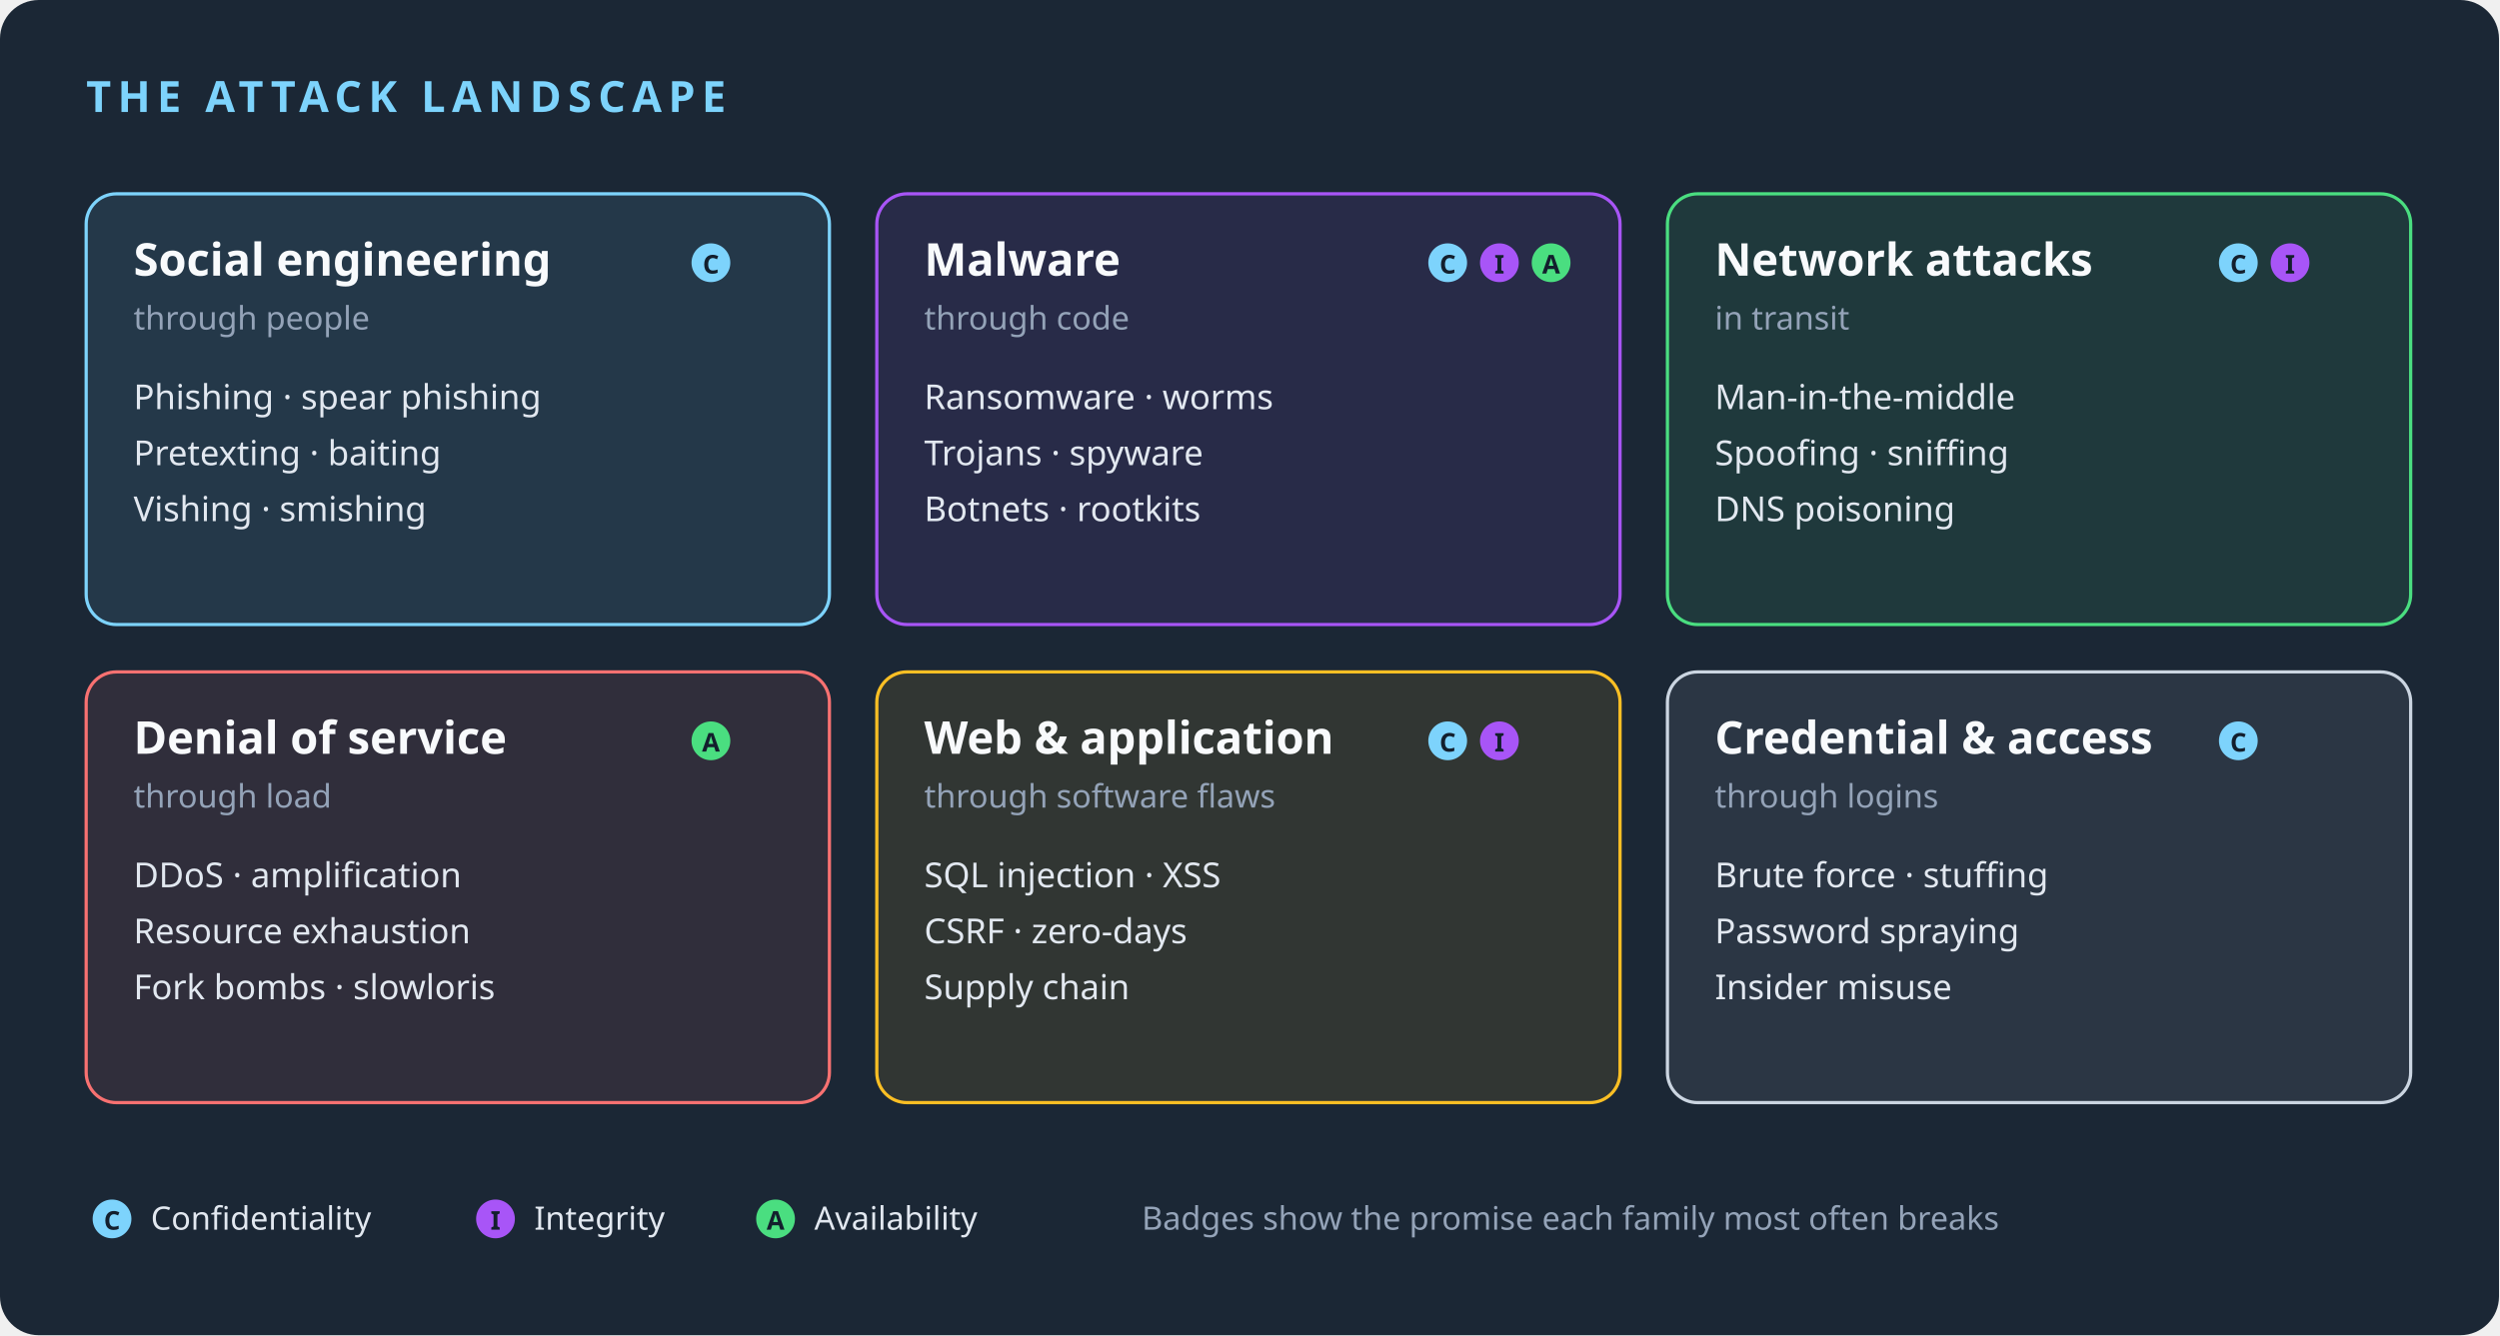
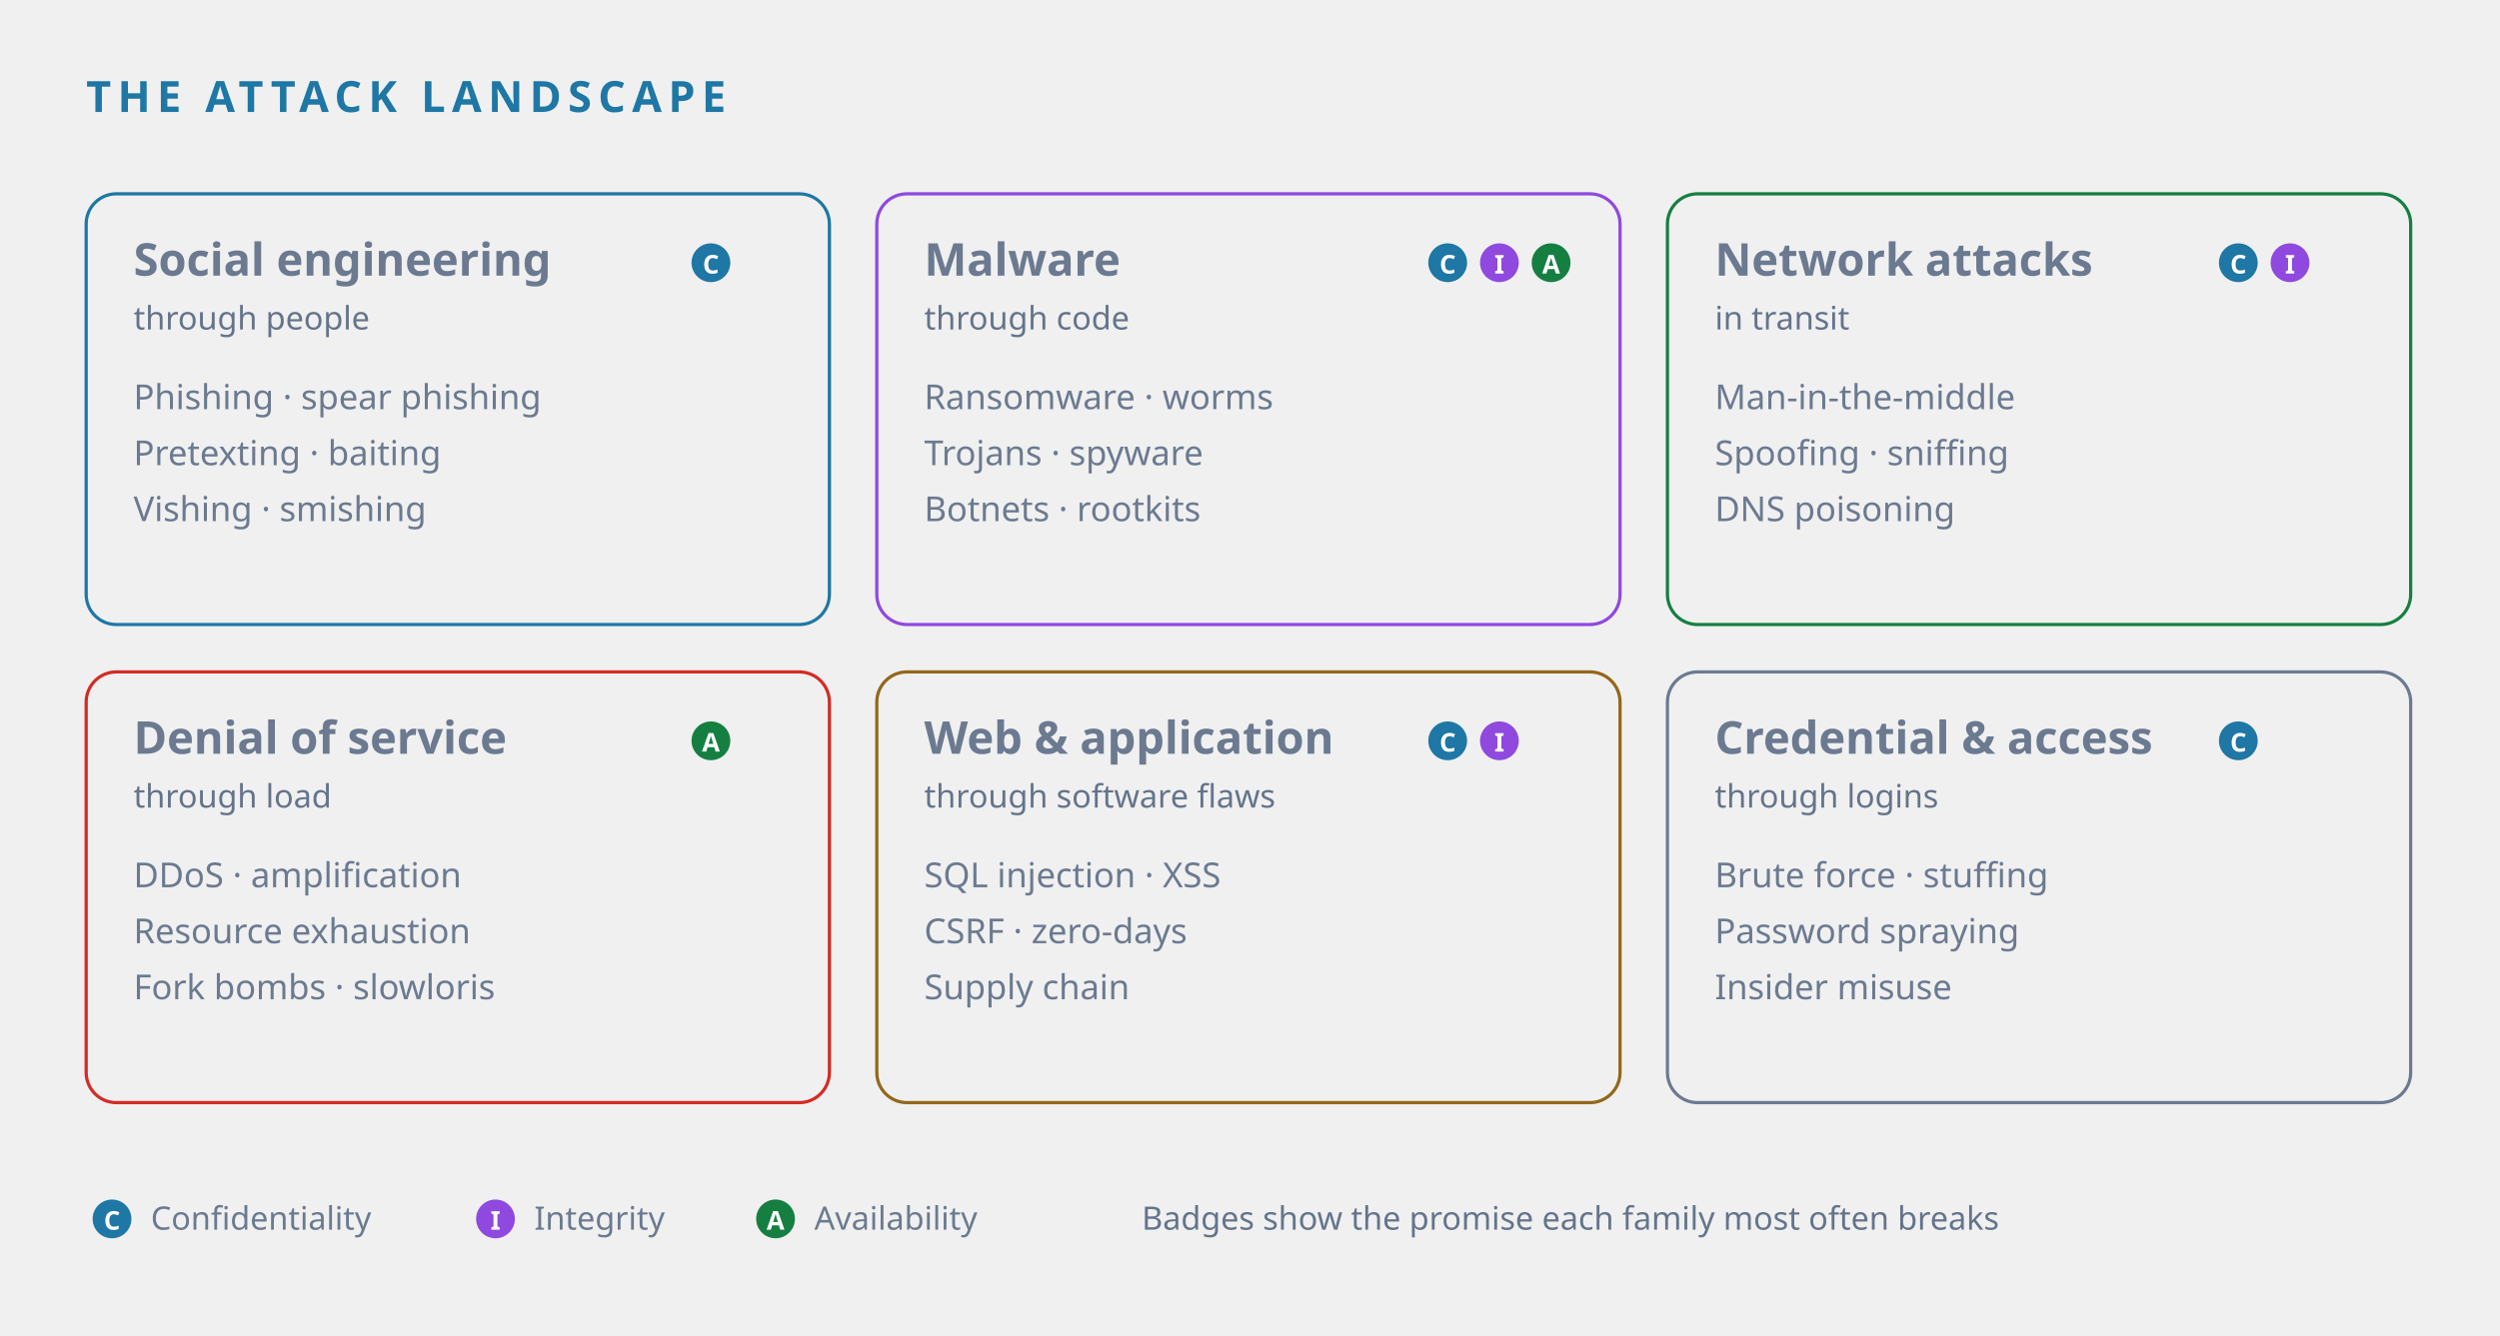
- <svg xmlns="http://www.w3.org/2000/svg" width="1160" height="620" viewBox="0 0 1160 620" role="img" aria-labelledby="d-types-of-cyberattacks-diagram1">
-   <rect width="1160" height="620" rx="18" fill="#1b2735" />
-   <text x="40" y="52" fill="#7dd3fc" font-family="'Segoe UI',sans-serif" font-size="20" font-weight="800" letter-spacing="3">THE ATTACK LANDSCAPE</text>
-   <g font-family="'Segoe UI',sans-serif">
+ <svg xmlns="http://www.w3.org/2000/svg" width="1160" height="620" viewBox="0 0 1160 620" role="img" aria-labelledby="d-types-of-cyberattacks-diagram1" font-family="system-ui, sans-serif">
+   <text x="40" y="52" fill="#1e77a4" font-size="20" font-weight="800" letter-spacing="3">THE ATTACK LANDSCAPE</text>
+   <g>
    <g>
-       <rect x="40" y="90" width="345" height="200" rx="14" fill="rgba(125,211,252,0.10)" stroke="#7dd3fc" stroke-width="1.5" />
-       <text x="62" y="128" fill="#f8fafc" font-size="21" font-weight="800">Social engineering</text>
-       <text x="62" y="153" fill="#94a3b8" font-size="15">through people</text>
-       <text x="62" y="190" fill="#e2e8f0" font-size="16">Phishing · spear phishing</text>
-       <text x="62" y="216" fill="#e2e8f0" font-size="16">Pretexting · baiting</text>
-       <text x="62" y="242" fill="#e2e8f0" font-size="16">Vishing · smishing</text>
-       <circle cx="330" cy="122" r="9" fill="#7dd3fc" />
-       <text x="330" y="127" fill="#131f2d" font-size="12" font-weight="800" text-anchor="middle">C</text>
+       <rect x="40" y="90" width="345" height="200" rx="14" fill="none" stroke="#1e77a4" stroke-width="1.5" />
+       <text x="62" y="128" fill="#6b7a90" font-size="21" font-weight="800">Social engineering</text>
+       <text x="62" y="153" fill="#64748b" font-size="15">through people</text>
+       <text x="62" y="190" fill="#6b7a90" font-size="16">Phishing · spear phishing</text>
+       <text x="62" y="216" fill="#6b7a90" font-size="16">Pretexting · baiting</text>
+       <text x="62" y="242" fill="#6b7a90" font-size="16">Vishing · smishing</text>
+       <circle cx="330" cy="122" r="9" fill="#1e77a4" />
+       <text x="330" y="127" fill="#ffffff" font-size="12" font-weight="800" text-anchor="middle">C</text>
    </g>
    <g>
-       <rect x="407" y="90" width="345" height="200" rx="14" fill="rgba(168,85,247,0.10)" stroke="#a855f7" stroke-width="1.5" />
-       <text x="429" y="128" fill="#f8fafc" font-size="21" font-weight="800">Malware</text>
-       <text x="429" y="153" fill="#94a3b8" font-size="15">through code</text>
-       <text x="429" y="190" fill="#e2e8f0" font-size="16">Ransomware · worms</text>
-       <text x="429" y="216" fill="#e2e8f0" font-size="16">Trojans · spyware</text>
-       <text x="429" y="242" fill="#e2e8f0" font-size="16">Botnets · rootkits</text>
-       <circle cx="672" cy="122" r="9" fill="#7dd3fc" />
-       <text x="672" y="127" fill="#131f2d" font-size="12" font-weight="800" text-anchor="middle">C</text>
-       <circle cx="696" cy="122" r="9" fill="#a855f7" />
-       <text x="696" y="127" fill="#131f2d" font-size="12" font-weight="800" text-anchor="middle">I</text>
-       <circle cx="720" cy="122" r="9" fill="#4ade80" />
-       <text x="720" y="127" fill="#131f2d" font-size="12" font-weight="800" text-anchor="middle">A</text>
+       <rect x="407" y="90" width="345" height="200" rx="14" fill="none" stroke="#8f49df" stroke-width="1.5" />
+       <text x="429" y="128" fill="#6b7a90" font-size="21" font-weight="800">Malware</text>
+       <text x="429" y="153" fill="#64748b" font-size="15">through code</text>
+       <text x="429" y="190" fill="#6b7a90" font-size="16">Ransomware · worms</text>
+       <text x="429" y="216" fill="#6b7a90" font-size="16">Trojans · spyware</text>
+       <text x="429" y="242" fill="#6b7a90" font-size="16">Botnets · rootkits</text>
+       <circle cx="672" cy="122" r="9" fill="#1e77a4" />
+       <text x="672" y="127" fill="#ffffff" font-size="12" font-weight="800" text-anchor="middle">C</text>
+       <circle cx="696" cy="122" r="9" fill="#8f49df" />
+       <text x="696" y="127" fill="#ffffff" font-size="12" font-weight="800" text-anchor="middle">I</text>
+       <circle cx="720" cy="122" r="9" fill="#157f41" />
+       <text x="720" y="127" fill="#ffffff" font-size="12" font-weight="800" text-anchor="middle">A</text>
    </g>
    <g>
-       <rect x="774" y="90" width="345" height="200" rx="14" fill="rgba(74,222,128,0.10)" stroke="#4ade80" stroke-width="1.5" />
-       <text x="796" y="128" fill="#f8fafc" font-size="21" font-weight="800">Network attacks</text>
-       <text x="796" y="153" fill="#94a3b8" font-size="15">in transit</text>
-       <text x="796" y="190" fill="#e2e8f0" font-size="16">Man-in-the-middle</text>
-       <text x="796" y="216" fill="#e2e8f0" font-size="16">Spoofing · sniffing</text>
-       <text x="796" y="242" fill="#e2e8f0" font-size="16">DNS poisoning</text>
-       <circle cx="1039" cy="122" r="9" fill="#7dd3fc" />
-       <text x="1039" y="127" fill="#131f2d" font-size="12" font-weight="800" text-anchor="middle">C</text>
-       <circle cx="1063" cy="122" r="9" fill="#a855f7" />
-       <text x="1063" y="127" fill="#131f2d" font-size="12" font-weight="800" text-anchor="middle">I</text>
+       <rect x="774" y="90" width="345" height="200" rx="14" fill="none" stroke="#157f41" stroke-width="1.5" />
+       <text x="796" y="128" fill="#6b7a90" font-size="21" font-weight="800">Network attacks</text>
+       <text x="796" y="153" fill="#64748b" font-size="15">in transit</text>
+       <text x="796" y="190" fill="#6b7a90" font-size="16">Man-in-the-middle</text>
+       <text x="796" y="216" fill="#6b7a90" font-size="16">Spoofing · sniffing</text>
+       <text x="796" y="242" fill="#6b7a90" font-size="16">DNS poisoning</text>
+       <circle cx="1039" cy="122" r="9" fill="#1e77a4" />
+       <text x="1039" y="127" fill="#ffffff" font-size="12" font-weight="800" text-anchor="middle">C</text>
+       <circle cx="1063" cy="122" r="9" fill="#8f49df" />
+       <text x="1063" y="127" fill="#ffffff" font-size="12" font-weight="800" text-anchor="middle">I</text>
    </g>
    <g>
-       <rect x="40" y="312" width="345" height="200" rx="14" fill="rgba(248,113,113,0.10)" stroke="#f87171" stroke-width="1.5" />
-       <text x="62" y="350" fill="#f8fafc" font-size="21" font-weight="800">Denial of service</text>
-       <text x="62" y="375" fill="#94a3b8" font-size="15">through load</text>
-       <text x="62" y="412" fill="#e2e8f0" font-size="16">DDoS · amplification</text>
-       <text x="62" y="438" fill="#e2e8f0" font-size="16">Resource exhaustion</text>
-       <text x="62" y="464" fill="#e2e8f0" font-size="16">Fork bombs · slowloris</text>
-       <circle cx="330" cy="344" r="9" fill="#4ade80" />
-       <text x="330" y="349" fill="#131f2d" font-size="12" font-weight="800" text-anchor="middle">A</text>
+       <rect x="40" y="312" width="345" height="200" rx="14" fill="none" stroke="#d42b25" stroke-width="1.5" />
+       <text x="62" y="350" fill="#6b7a90" font-size="21" font-weight="800">Denial of service</text>
+       <text x="62" y="375" fill="#64748b" font-size="15">through load</text>
+       <text x="62" y="412" fill="#6b7a90" font-size="16">DDoS · amplification</text>
+       <text x="62" y="438" fill="#6b7a90" font-size="16">Resource exhaustion</text>
+       <text x="62" y="464" fill="#6b7a90" font-size="16">Fork bombs · slowloris</text>
+       <circle cx="330" cy="344" r="9" fill="#157f41" />
+       <text x="330" y="349" fill="#ffffff" font-size="12" font-weight="800" text-anchor="middle">A</text>
    </g>
    <g>
-       <rect x="407" y="312" width="345" height="200" rx="14" fill="rgba(251,191,36,0.10)" stroke="#fbbf24" stroke-width="1.5" />
-       <text x="429" y="350" fill="#f8fafc" font-size="21" font-weight="800">Web &amp; application</text>
-       <text x="429" y="375" fill="#94a3b8" font-size="15">through software flaws</text>
-       <text x="429" y="412" fill="#e2e8f0" font-size="16">SQL injection · XSS</text>
-       <text x="429" y="438" fill="#e2e8f0" font-size="16">CSRF · zero-days</text>
-       <text x="429" y="464" fill="#e2e8f0" font-size="16">Supply chain</text>
-       <circle cx="672" cy="344" r="9" fill="#7dd3fc" />
-       <text x="672" y="349" fill="#131f2d" font-size="12" font-weight="800" text-anchor="middle">C</text>
-       <circle cx="696" cy="344" r="9" fill="#a855f7" />
-       <text x="696" y="349" fill="#131f2d" font-size="12" font-weight="800" text-anchor="middle">I</text>
+       <rect x="407" y="312" width="345" height="200" rx="14" fill="none" stroke="#93671a" stroke-width="1.5" />
+       <text x="429" y="350" fill="#6b7a90" font-size="21" font-weight="800">Web &amp; application</text>
+       <text x="429" y="375" fill="#64748b" font-size="15">through software flaws</text>
+       <text x="429" y="412" fill="#6b7a90" font-size="16">SQL injection · XSS</text>
+       <text x="429" y="438" fill="#6b7a90" font-size="16">CSRF · zero-days</text>
+       <text x="429" y="464" fill="#6b7a90" font-size="16">Supply chain</text>
+       <circle cx="672" cy="344" r="9" fill="#1e77a4" />
+       <text x="672" y="349" fill="#ffffff" font-size="12" font-weight="800" text-anchor="middle">C</text>
+       <circle cx="696" cy="344" r="9" fill="#8f49df" />
+       <text x="696" y="349" fill="#ffffff" font-size="12" font-weight="800" text-anchor="middle">I</text>
    </g>
    <g>
-       <rect x="774" y="312" width="345" height="200" rx="14" fill="rgba(226,232,240,0.08)" stroke="#cbd5e1" stroke-width="1.5" />
-       <text x="796" y="350" fill="#f8fafc" font-size="21" font-weight="800">Credential &amp; access</text>
-       <text x="796" y="375" fill="#94a3b8" font-size="15">through logins</text>
-       <text x="796" y="412" fill="#e2e8f0" font-size="16">Brute force · stuffing</text>
-       <text x="796" y="438" fill="#e2e8f0" font-size="16">Password spraying</text>
-       <text x="796" y="464" fill="#e2e8f0" font-size="16">Insider misuse</text>
-       <circle cx="1039" cy="344" r="9" fill="#7dd3fc" />
-       <text x="1039" y="349" fill="#131f2d" font-size="12" font-weight="800" text-anchor="middle">C</text>
+       <rect x="774" y="312" width="345" height="200" rx="14" fill="none" stroke="#6b7a90" stroke-width="1.5" />
+       <text x="796" y="350" fill="#6b7a90" font-size="21" font-weight="800">Credential &amp; access</text>
+       <text x="796" y="375" fill="#64748b" font-size="15">through logins</text>
+       <text x="796" y="412" fill="#6b7a90" font-size="16">Brute force · stuffing</text>
+       <text x="796" y="438" fill="#6b7a90" font-size="16">Password spraying</text>
+       <text x="796" y="464" fill="#6b7a90" font-size="16">Insider misuse</text>
+       <circle cx="1039" cy="344" r="9" fill="#1e77a4" />
+       <text x="1039" y="349" fill="#ffffff" font-size="12" font-weight="800" text-anchor="middle">C</text>
    </g>
    <g font-size="15">
-       <circle cx="52" cy="566" r="9" fill="#7dd3fc" />
-       <text x="52" y="571" fill="#131f2d" font-size="12" font-weight="800" text-anchor="middle">C</text>
-       <text x="70" y="571" fill="#e2e8f0">Confidentiality</text>
-       <circle cx="230" cy="566" r="9" fill="#a855f7" />
-       <text x="230" y="571" fill="#131f2d" font-size="12" font-weight="800" text-anchor="middle">I</text>
-       <text x="248" y="571" fill="#e2e8f0">Integrity</text>
-       <circle cx="360" cy="566" r="9" fill="#4ade80" />
-       <text x="360" y="571" fill="#131f2d" font-size="12" font-weight="800" text-anchor="middle">A</text>
-       <text x="378" y="571" fill="#e2e8f0">Availability</text>
-       <text x="530" y="571" fill="#94a3b8">Badges show the promise each family most often breaks</text>
+       <circle cx="52" cy="566" r="9" fill="#1e77a4" />
+       <text x="52" y="571" fill="#ffffff" font-size="12" font-weight="800" text-anchor="middle">C</text>
+       <text x="70" y="571" fill="#6b7a90">Confidentiality</text>
+       <circle cx="230" cy="566" r="9" fill="#8f49df" />
+       <text x="230" y="571" fill="#ffffff" font-size="12" font-weight="800" text-anchor="middle">I</text>
+       <text x="248" y="571" fill="#6b7a90">Integrity</text>
+       <circle cx="360" cy="566" r="9" fill="#157f41" />
+       <text x="360" y="571" fill="#ffffff" font-size="12" font-weight="800" text-anchor="middle">A</text>
+       <text x="378" y="571" fill="#6b7a90">Availability</text>
+       <text x="530" y="571" fill="#64748b">Badges show the promise each family most often breaks</text>
    </g>
  </g>
</svg>
